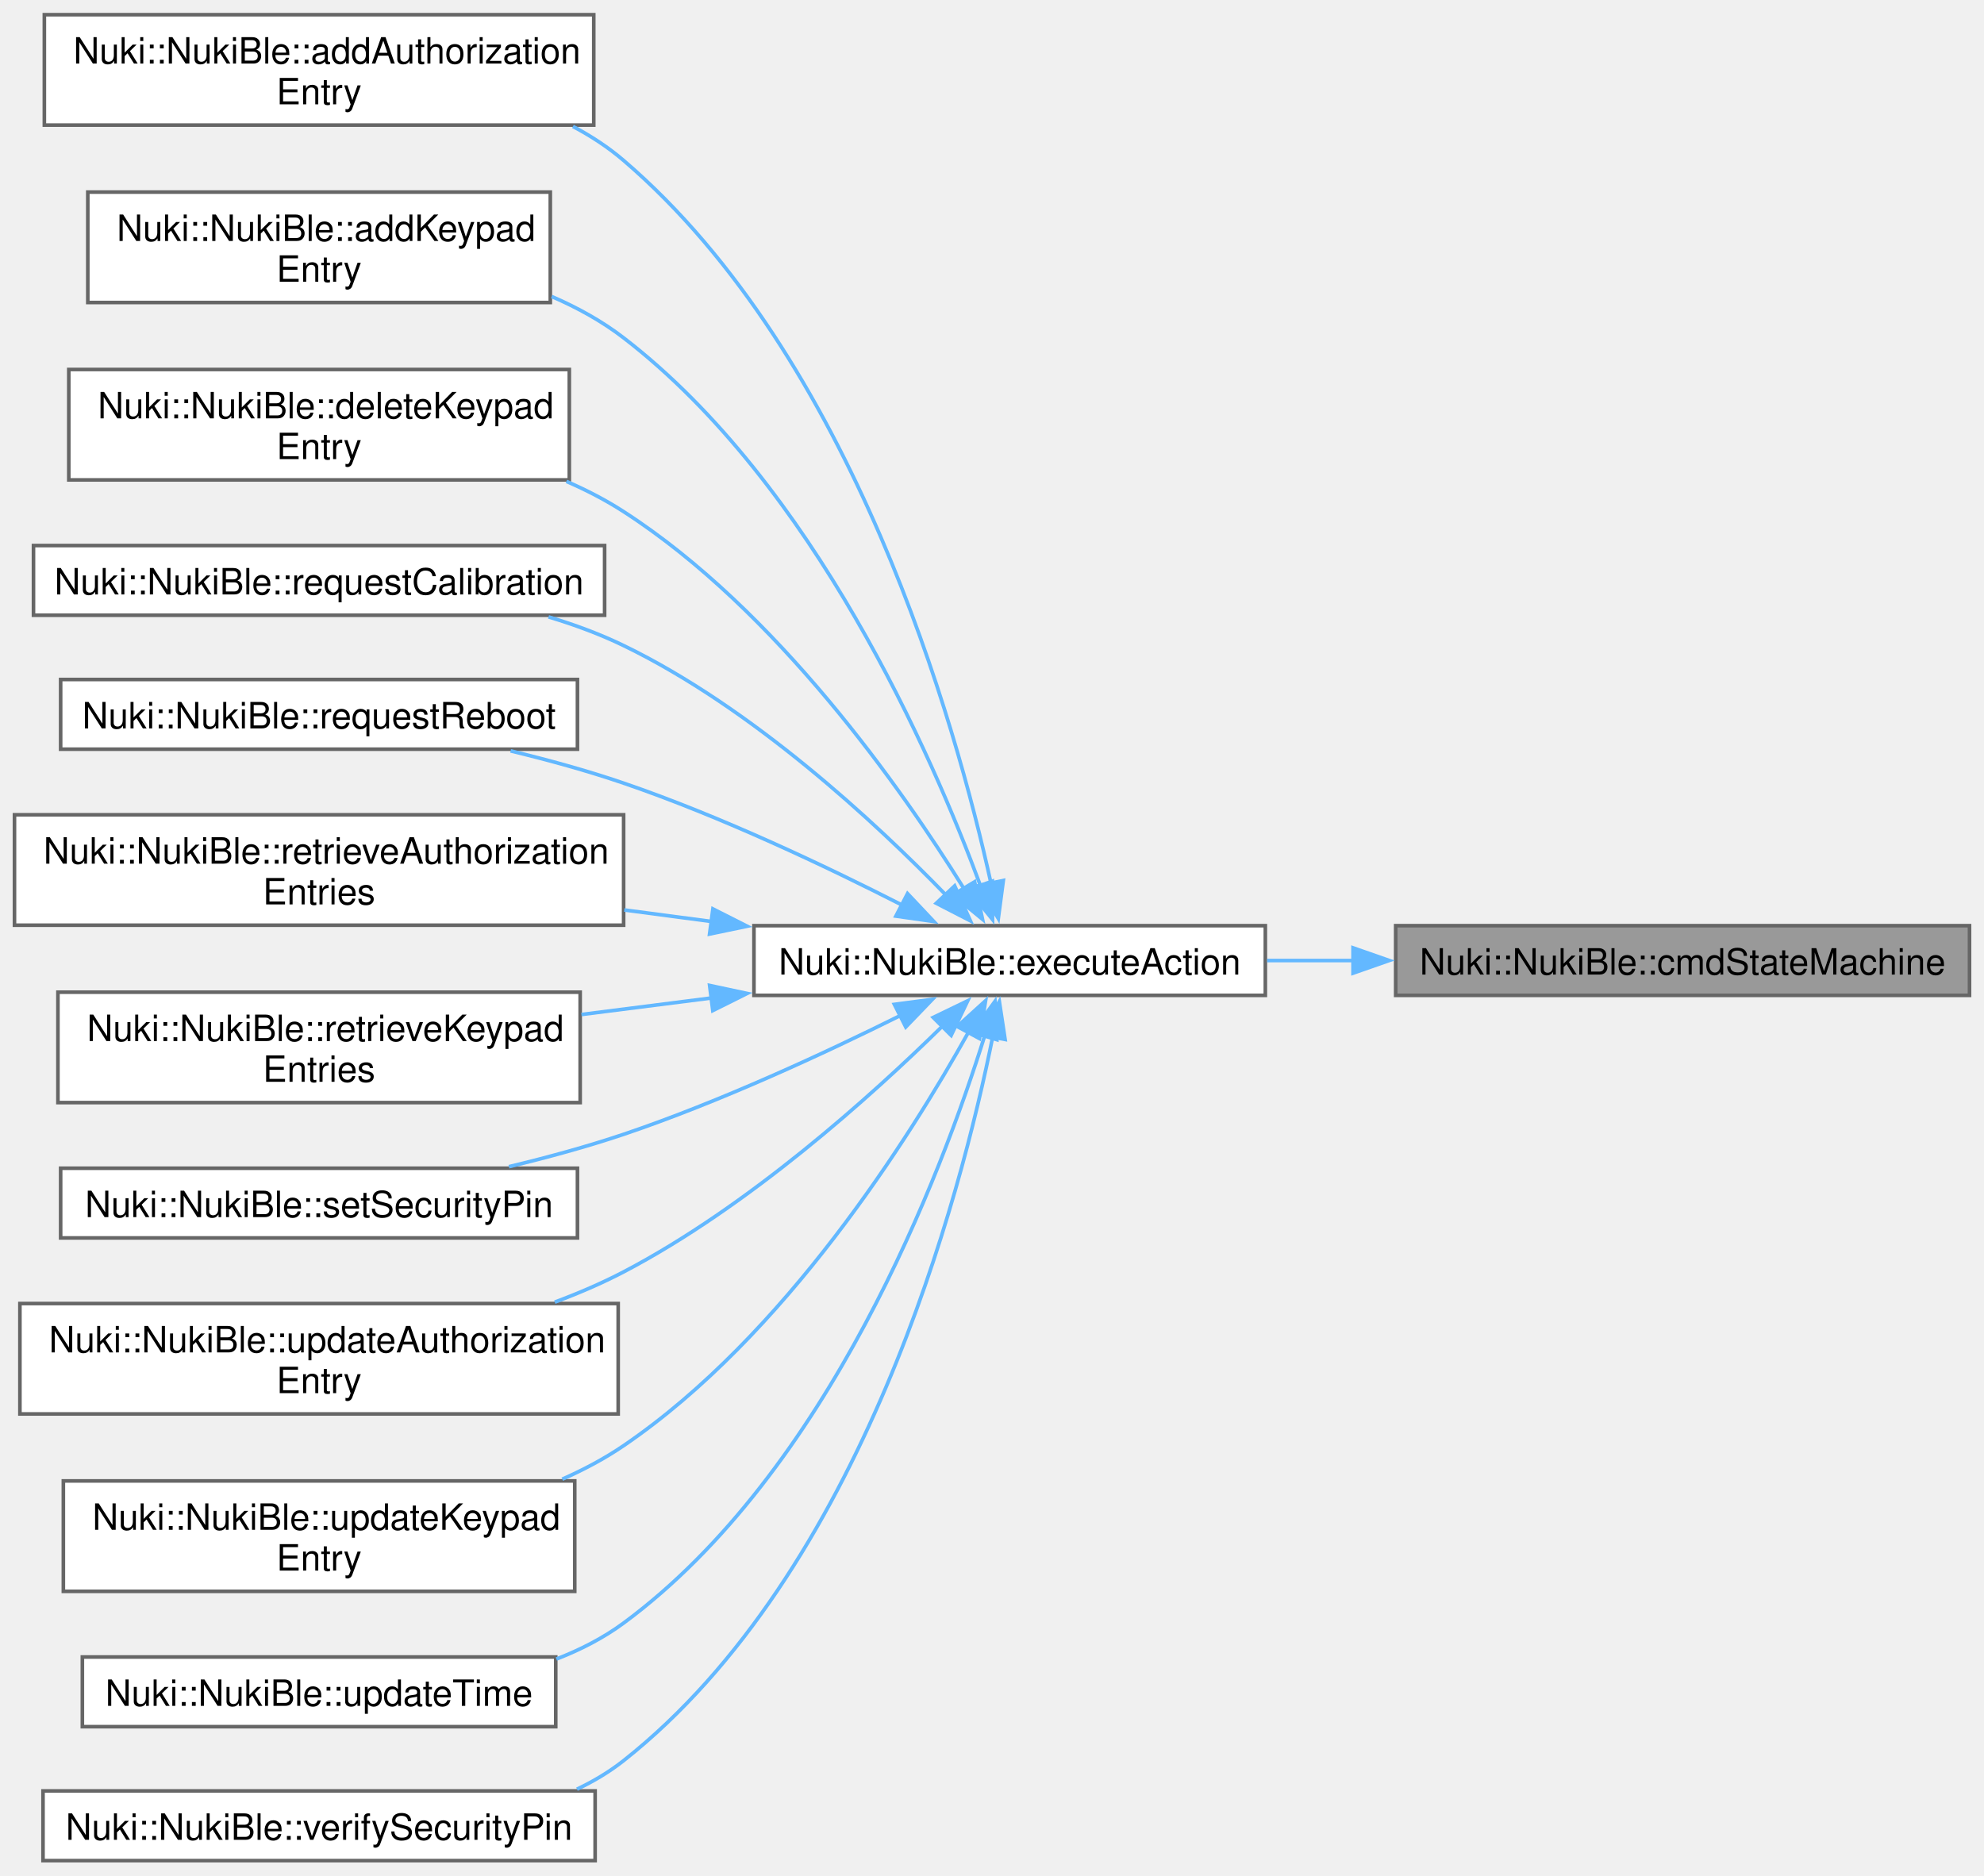
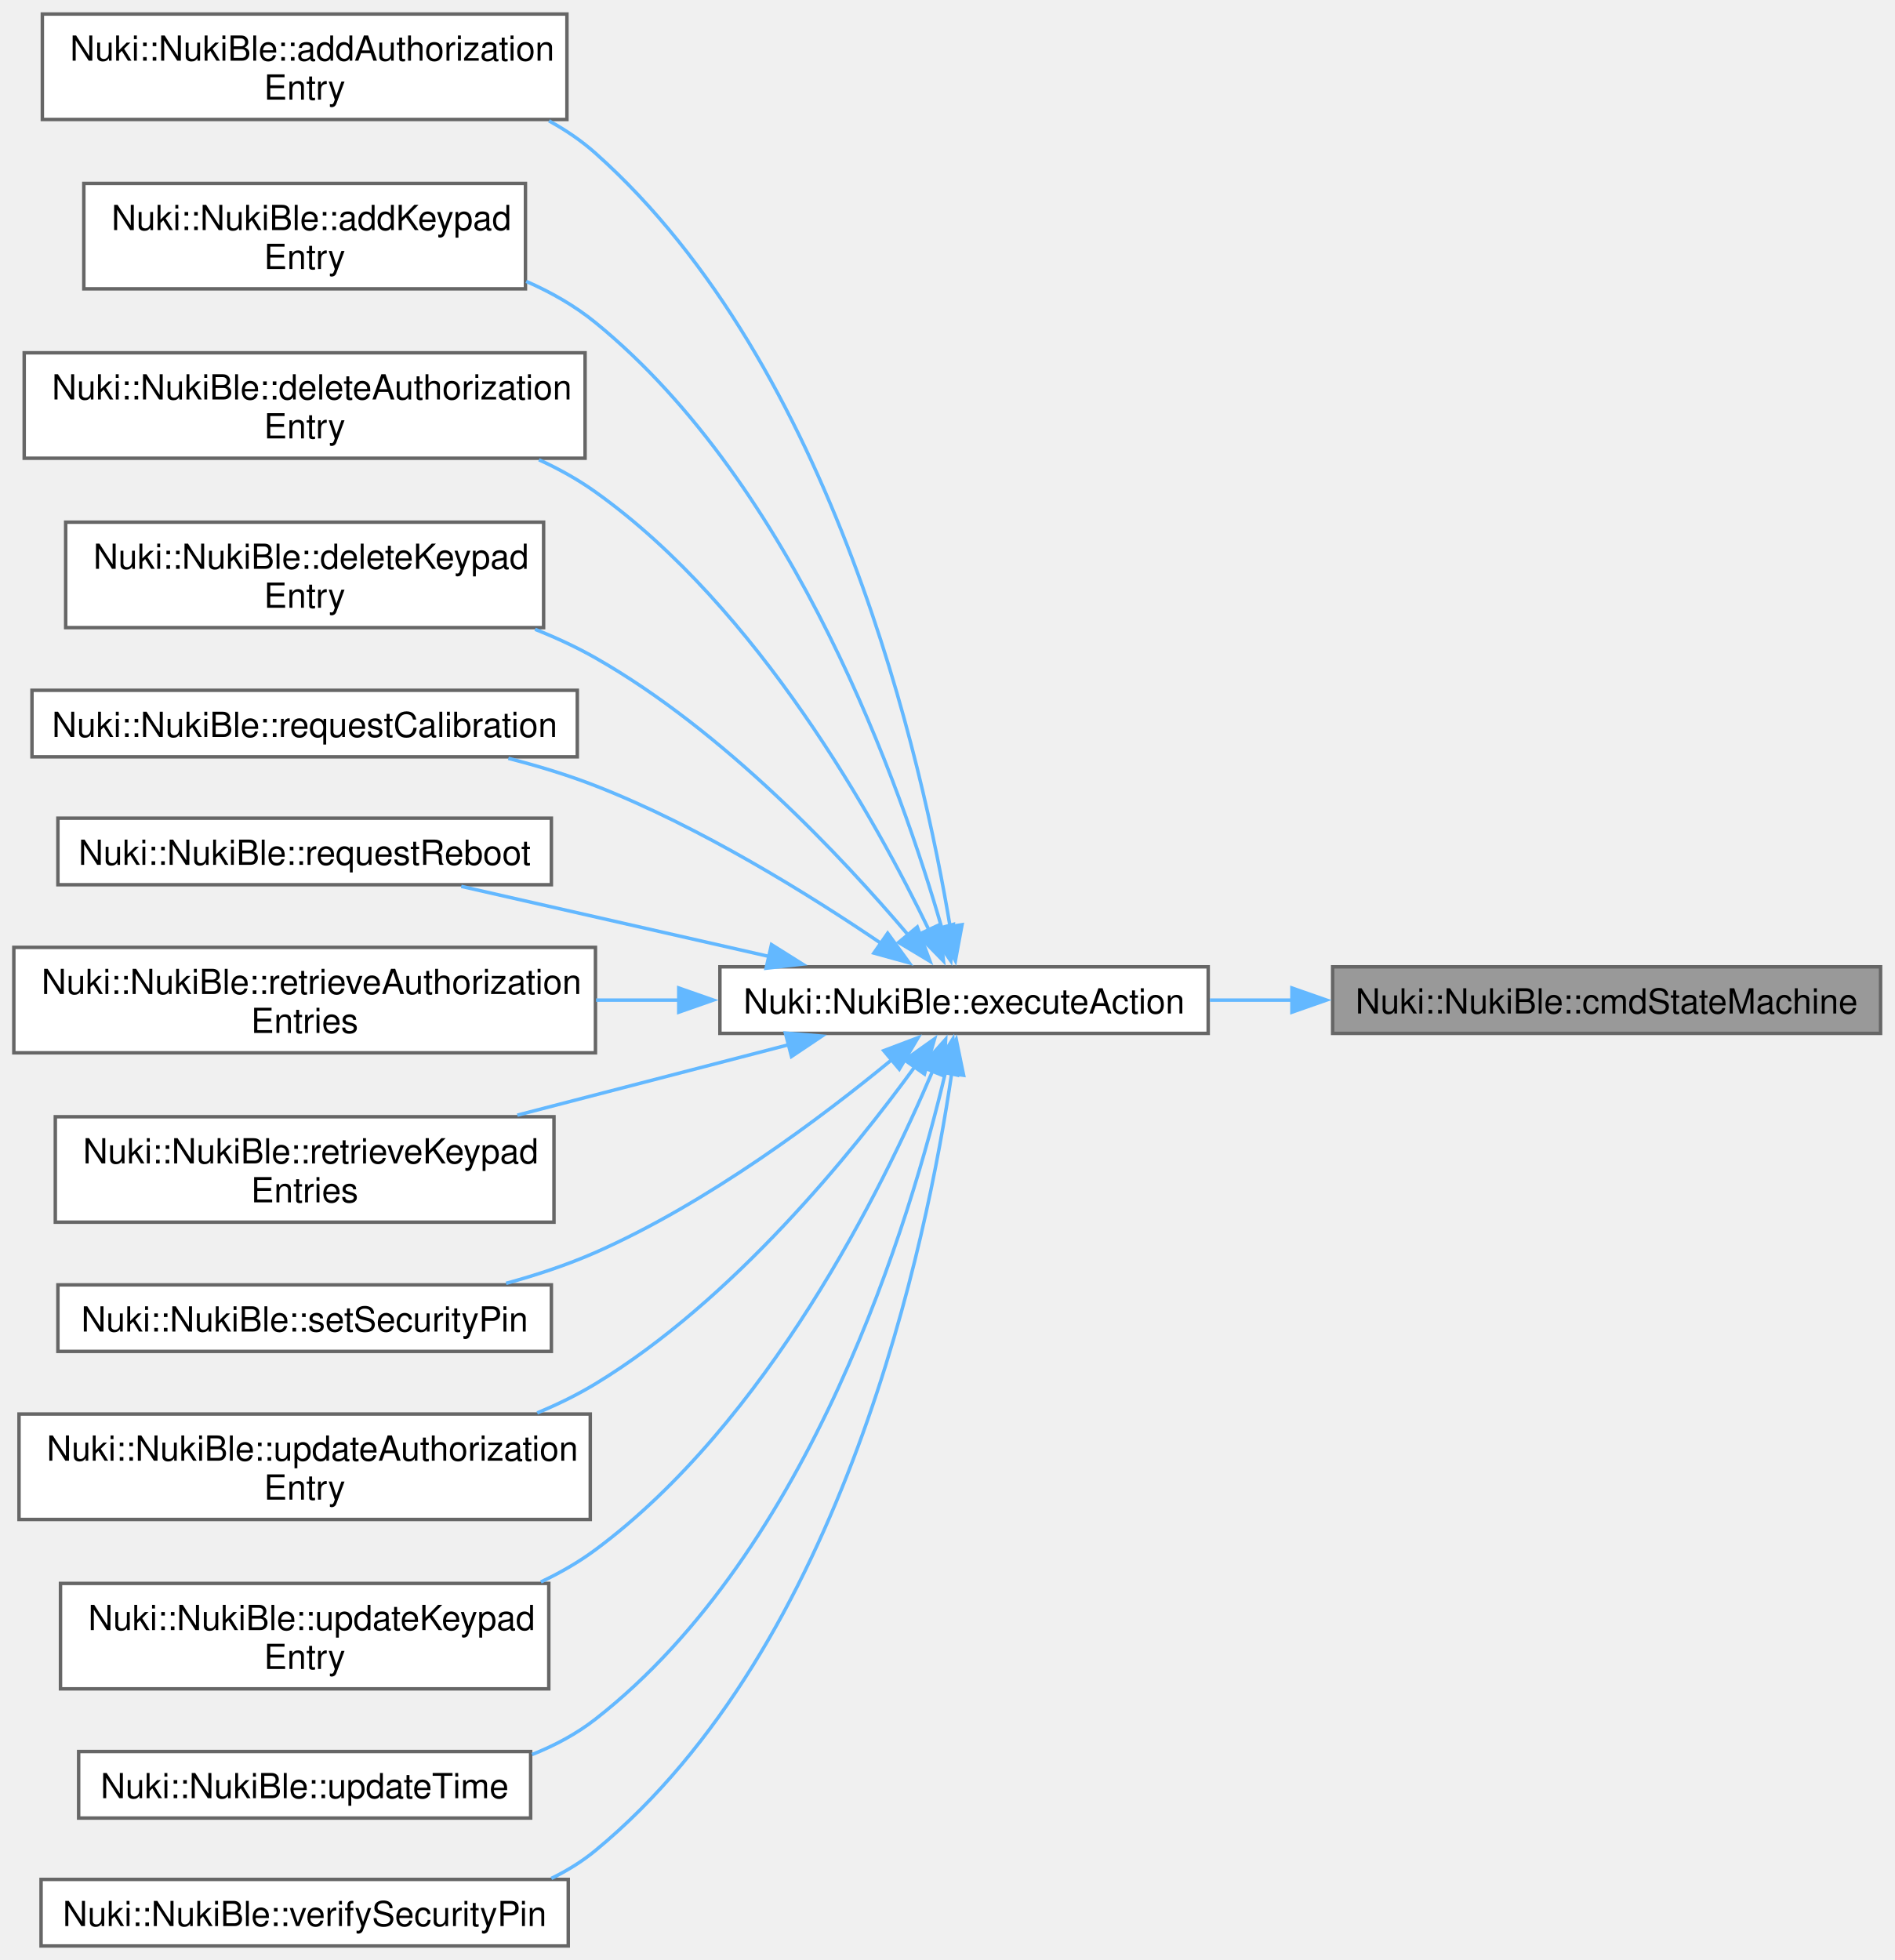
- <svg xmlns="http://www.w3.org/2000/svg" xmlns:xlink="http://www.w3.org/1999/xlink" width="548pt" height="518pt" viewBox="0.00 0.00 548.00 517.88">
-   <g id="graph0" class="graph" transform="scale(1 1) rotate(0) translate(4 513.88)">
+ <svg xmlns="http://www.w3.org/2000/svg" xmlns:xlink="http://www.w3.org/1999/xlink" width="548pt" height="567pt" viewBox="0.00 0.00 548.00 566.88">
+   <g id="graph0" class="graph" transform="scale(1 1) rotate(0) translate(4 562.88)">
    <g id="Node000001" class="node">
      <g id="a_Node000001">
        <a xlink:title=" ">
-           <polygon fill="#999999" stroke="#666666" points="540,-258.25 381.5,-258.25 381.5,-239 540,-239 540,-258.25" />
-           <text text-anchor="middle" x="460.75" y="-244.75" font-family="Helvetica,sans-Serif" font-size="10.00">Nuki::NukiBle::cmdStateMachine</text>
+           <polygon fill="#999999" stroke="#666666" points="540,-283.25 381.5,-283.25 381.5,-264 540,-264 540,-283.25" />
+           <text text-anchor="middle" x="460.75" y="-269.75" font-family="Helvetica,sans-Serif" font-size="10.00">Nuki::NukiBle::cmdStateMachine</text>
        </a>
      </g>
    </g>
    <g id="Node000002" class="node">
      <g id="a_Node000002">
        <a xlink:href="class_nuki_1_1_nuki_ble.html#af1f1e299e8d97e053bba80e92ba285d6" target="_top" xlink:title=" ">
-           <polygon fill="white" stroke="#666666" points="345.5,-258.25 204.25,-258.25 204.25,-239 345.5,-239 345.5,-258.25" />
-           <text text-anchor="middle" x="274.88" y="-244.75" font-family="Helvetica,sans-Serif" font-size="10.00">Nuki::NukiBle::executeAction</text>
+           <polygon fill="white" stroke="#666666" points="345.5,-283.25 204.25,-283.25 204.25,-264 345.5,-264 345.5,-283.25" />
+           <text text-anchor="middle" x="274.88" y="-269.75" font-family="Helvetica,sans-Serif" font-size="10.00">Nuki::NukiBle::executeAction</text>
        </a>
      </g>
    </g>
    <g id="edge1_Node000001_Node000002" class="edge">
      <g id="a_edge1_Node000001_Node000002">
        <a xlink:title=" ">
-           <path fill="none" stroke="#63b8ff" d="M369.92,-248.62C361.88,-248.62 353.82,-248.62 345.99,-248.62" />
-           <polygon fill="#63b8ff" stroke="#63b8ff" points="369.72,-252.13 379.72,-248.63 369.72,-245.13 369.72,-252.13" />
+           <path fill="none" stroke="#63b8ff" d="M369.92,-273.62C361.88,-273.62 353.82,-273.62 345.99,-273.62" />
+           <polygon fill="#63b8ff" stroke="#63b8ff" points="369.72,-277.13 379.72,-273.63 369.72,-270.13 369.72,-277.13" />
        </a>
      </g>
    </g>
    <g id="Node000003" class="node">
      <g id="a_Node000003">
        <a xlink:href="class_nuki_1_1_nuki_ble.html#a8c69d960c9034d3ae5877285b666f09c" target="_top" xlink:title="Sends a new authorization entry to the lock via BLE.">
-           <polygon fill="white" stroke="#666666" points="160,-509.88 8.25,-509.88 8.25,-479.38 160,-479.38 160,-509.88" />
-           <text text-anchor="start" x="16.25" y="-496.38" font-family="Helvetica,sans-Serif" font-size="10.00">Nuki::NukiBle::addAuthorization</text>
-           <text text-anchor="middle" x="84.12" y="-485.12" font-family="Helvetica,sans-Serif" font-size="10.00">Entry</text>
+           <polygon fill="white" stroke="#666666" points="160,-558.88 8.25,-558.88 8.25,-528.38 160,-528.38 160,-558.88" />
+           <text text-anchor="start" x="16.25" y="-545.38" font-family="Helvetica,sans-Serif" font-size="10.00">Nuki::NukiBle::addAuthorization</text>
+           <text text-anchor="middle" x="84.12" y="-534.12" font-family="Helvetica,sans-Serif" font-size="10.00">Entry</text>
        </a>
      </g>
    </g>
    <g id="edge2_Node000002_Node000003" class="edge">
      <g id="a_edge2_Node000002_Node000003">
        <a xlink:title=" ">
-           <path fill="none" stroke="#63b8ff" d="M269.71,-270.02C260,-314.04 231.73,-415.22 168.25,-469.62 164.02,-473.25 159.27,-476.36 154.25,-479.01" />
-           <polygon fill="#63b8ff" stroke="#63b8ff" points="273.13,-270.73 271.74,-260.23 266.28,-269.31 273.13,-270.73" />
+           <path fill="none" stroke="#63b8ff" d="M270.87,-294.71C263.01,-341.95 237.46,-456.94 168.25,-518.62 164.2,-522.23 159.65,-525.32 154.81,-527.97" />
+           <polygon fill="#63b8ff" stroke="#63b8ff" points="274.3,-295.44 272.37,-285.02 267.38,-294.36 274.3,-295.44" />
        </a>
      </g>
    </g>
    <g id="Node000004" class="node">
      <g id="a_Node000004">
        <a xlink:href="class_nuki_1_1_nuki_ble.html#ad96ef33212df343aa1433229f58f2ff7" target="_top" xlink:title="Send a new keypad entry to the lock via BLE.">
-           <polygon fill="white" stroke="#666666" points="148,-460.88 20.25,-460.88 20.25,-430.38 148,-430.38 148,-460.88" />
-           <text text-anchor="start" x="28.25" y="-447.38" font-family="Helvetica,sans-Serif" font-size="10.00">Nuki::NukiBle::addKeypad</text>
-           <text text-anchor="middle" x="84.12" y="-436.12" font-family="Helvetica,sans-Serif" font-size="10.00">Entry</text>
+           <polygon fill="white" stroke="#666666" points="148,-509.88 20.25,-509.88 20.25,-479.38 148,-479.38 148,-509.88" />
+           <text text-anchor="start" x="28.25" y="-496.38" font-family="Helvetica,sans-Serif" font-size="10.00">Nuki::NukiBle::addKeypad</text>
+           <text text-anchor="middle" x="84.12" y="-485.12" font-family="Helvetica,sans-Serif" font-size="10.00">Entry</text>
        </a>
      </g>
    </g>
    <g id="edge3_Node000002_Node000004" class="edge">
      <g id="a_edge3_Node000002_Node000004">
        <a xlink:title=" ">
-           <path fill="none" stroke="#63b8ff" d="M266.86,-269.17C253.49,-305.28 220.89,-380.1 168.25,-420.62 162.28,-425.22 155.47,-428.98 148.38,-432.04" />
-           <polygon fill="#63b8ff" stroke="#63b8ff" points="270.09,-270.54 270.15,-259.94 263.5,-268.19 270.09,-270.54" />
+           <path fill="none" stroke="#63b8ff" d="M268.43,-294.5C256.9,-334.54 226.21,-422.34 168.25,-469.62 162.29,-474.48 155.41,-478.4 148.21,-481.55" />
+           <polygon fill="#63b8ff" stroke="#63b8ff" points="271.78,-295.53 271.05,-284.96 265.03,-293.67 271.78,-295.53" />
        </a>
      </g>
    </g>
    <g id="Node000005" class="node">
      <g id="a_Node000005">
+         <a xlink:href="class_nuki_1_1_nuki_ble.html#afe0f8813341d3666aae927febd4ed866" target="_top" xlink:title="Deletes the authorization entry from the lock.">
+           <polygon fill="white" stroke="#666666" points="165.25,-460.88 3,-460.88 3,-430.38 165.25,-430.38 165.25,-460.88" />
+           <text text-anchor="start" x="11" y="-447.38" font-family="Helvetica,sans-Serif" font-size="10.00">Nuki::NukiBle::deleteAuthorization</text>
+           <text text-anchor="middle" x="84.12" y="-436.12" font-family="Helvetica,sans-Serif" font-size="10.00">Entry</text>
+         </a>
+       </g>
+     </g>
+     <g id="edge4_Node000002_Node000005" class="edge">
+       <g id="a_edge4_Node000002_Node000005">
+         <a xlink:title=" ">
+           <path fill="none" stroke="#63b8ff" d="M264.77,-293.81C249.42,-325.55 215.41,-386.96 168.25,-420.62 163.22,-424.21 157.67,-427.3 151.9,-429.94" />
+           <polygon fill="#63b8ff" stroke="#63b8ff" points="267.85,-295.48 268.92,-284.94 261.51,-292.51 267.85,-295.48" />
+         </a>
+       </g>
+     </g>
+     <g id="Node000006" class="node">
+       <g id="a_Node000006">
        <a xlink:href="class_nuki_1_1_nuki_ble.html#a1aacb6b629b0e93a6f819732ab95922b" target="_top" xlink:title="Delete a Keypad Entry.">
          <polygon fill="white" stroke="#666666" points="153.25,-411.88 15,-411.88 15,-381.38 153.25,-381.38 153.25,-411.88" />
          <text text-anchor="start" x="23" y="-398.38" font-family="Helvetica,sans-Serif" font-size="10.00">Nuki::NukiBle::deleteKeypad</text>
          <text text-anchor="middle" x="84.12" y="-387.12" font-family="Helvetica,sans-Serif" font-size="10.00">Entry</text>
        </a>
      </g>
    </g>
-     <g id="edge4_Node000002_Node000005" class="edge">
-       <g id="a_edge4_Node000002_Node000005">
-         <a xlink:title=" ">
-           <path fill="none" stroke="#63b8ff" d="M262.31,-268.39C245.21,-295.86 210.62,-345.28 168.25,-372.62 163.33,-375.8 157.98,-378.57 152.44,-380.97" />
-           <polygon fill="#63b8ff" stroke="#63b8ff" points="265.2,-270.38 267.38,-260.01 259.21,-266.75 265.2,-270.38" />
-         </a>
-       </g>
-     </g>
-     <g id="Node000006" class="node">
-       <g id="a_Node000006">
+     <g id="edge5_Node000002_Node000006" class="edge">
+       <g id="a_edge5_Node000002_Node000006">
+         <a xlink:title=" ">
+           <path fill="none" stroke="#63b8ff" d="M258.65,-292.54C239.73,-314.84 205.36,-351.52 168.25,-372.62 162.77,-375.74 156.84,-378.48 150.78,-380.89" />
+           <polygon fill="#63b8ff" stroke="#63b8ff" points="261.34,-294.78 265.03,-284.85 255.95,-290.31 261.34,-294.78" />
+         </a>
+       </g>
+     </g>
+     <g id="Node000007" class="node">
+       <g id="a_Node000007">
        <a xlink:href="class_nuki_1_1_nuki_ble.html#a5c80321a4355c9394be7a7de29133c7b" target="_top" xlink:title="Sends an calibration (mechanical) request to the lock via BLE.">
          <polygon fill="white" stroke="#666666" points="163,-363.25 5.25,-363.25 5.25,-344 163,-344 163,-363.25" />
          <text text-anchor="middle" x="84.12" y="-349.75" font-family="Helvetica,sans-Serif" font-size="10.00">Nuki::NukiBle::requestCalibration</text>
        </a>
      </g>
    </g>
-     <g id="edge5_Node000002_Node000006" class="edge">
-       <g id="a_edge5_Node000002_Node000006">
-         <a xlink:title=" ">
-           <path fill="none" stroke="#63b8ff" d="M257.22,-266.77C237.82,-286.76 203.85,-318.38 168.25,-335.62 161.74,-338.78 154.67,-341.39 147.51,-343.54" />
-           <polygon fill="#63b8ff" stroke="#63b8ff" points="259.69,-269.25 264.03,-259.59 254.61,-264.44 259.69,-269.25" />
-         </a>
-       </g>
-     </g>
-     <g id="Node000007" class="node">
-       <g id="a_Node000007">
+     <g id="edge6_Node000002_Node000007" class="edge">
+       <g id="a_edge6_Node000002_Node000007">
+         <a xlink:title=" ">
+           <path fill="none" stroke="#63b8ff" d="M251.04,-289.92C230.35,-303.97 198.55,-323.8 168.25,-335.62 160.27,-338.74 151.64,-341.36 143.06,-343.56" />
+           <polygon fill="#63b8ff" stroke="#63b8ff" points="252.78,-292.98 259.01,-284.41 248.79,-287.23 252.78,-292.98" />
+         </a>
+       </g>
+     </g>
+     <g id="Node000008" class="node">
+       <g id="a_Node000008">
        <a xlink:href="class_nuki_1_1_nuki_ble.html#a80e616a2f3d29be9d96d5233b9fefa1a" target="_top" xlink:title="Sends an reboot request to the lock via BLE.">
          <polygon fill="white" stroke="#666666" points="155.5,-326.25 12.75,-326.25 12.75,-307 155.5,-307 155.5,-326.25" />
          <text text-anchor="middle" x="84.12" y="-312.75" font-family="Helvetica,sans-Serif" font-size="10.00">Nuki::NukiBle::requestReboot</text>
        </a>
      </g>
    </g>
-     <g id="edge6_Node000002_Node000007" class="edge">
-       <g id="a_edge6_Node000002_Node000007">
-         <a xlink:title=" ">
-           <path fill="none" stroke="#63b8ff" d="M245.19,-263.93C224.32,-274.57 195.13,-288.43 168.25,-297.62 158.3,-301.03 147.48,-304 137.03,-306.53" />
-           <polygon fill="#63b8ff" stroke="#63b8ff" points="246.67,-267.11 253.94,-259.4 243.45,-260.89 246.67,-267.11" />
-         </a>
-       </g>
-     </g>
-     <g id="Node000008" class="node">
-       <g id="a_Node000008">
+     <g id="edge7_Node000002_Node000008" class="edge">
+       <g id="a_edge7_Node000002_Node000008">
+         <a xlink:title=" ">
+           <path fill="none" stroke="#63b8ff" d="M218.64,-286.21C190.24,-292.68 156.08,-300.46 129.43,-306.53" />
+           <polygon fill="#63b8ff" stroke="#63b8ff" points="219.17,-289.68 228.15,-284.04 217.62,-282.85 219.17,-289.68" />
+         </a>
+       </g>
+     </g>
+     <g id="Node000009" class="node">
+       <g id="a_Node000009">
        <a xlink:href="class_nuki_1_1_nuki_ble.html#a0fb824539f7166cc53162e94267f0db0" target="_top" xlink:title="Request the lock via BLE to send the existing authorizationentries.">
          <polygon fill="white" stroke="#666666" points="168.25,-288.88 0,-288.88 0,-258.38 168.25,-258.38 168.25,-288.88" />
          <text text-anchor="start" x="8" y="-275.38" font-family="Helvetica,sans-Serif" font-size="10.00">Nuki::NukiBle::retrieveAuthorization</text>
          <text text-anchor="middle" x="84.12" y="-264.12" font-family="Helvetica,sans-Serif" font-size="10.00">Entries</text>
        </a>
      </g>
    </g>
-     <g id="edge7_Node000002_Node000008" class="edge">
-       <g id="a_edge7_Node000002_Node000008">
-         <a xlink:title=" ">
-           <path fill="none" stroke="#63b8ff" d="M192.63,-259.39C184.62,-260.45 176.47,-261.53 168.43,-262.59" />
-           <polygon fill="#63b8ff" stroke="#63b8ff" points="192.91,-262.88 202.36,-258.1 191.99,-255.94 192.91,-262.88" />
-         </a>
-       </g>
-     </g>
-     <g id="Node000009" class="node">
-       <g id="a_Node000009">
+     <g id="edge8_Node000002_Node000009" class="edge">
+       <g id="a_edge8_Node000002_Node000009">
+         <a xlink:title=" ">
+           <path fill="none" stroke="#63b8ff" d="M192.36,-273.62C184.43,-273.62 176.38,-273.62 168.43,-273.62" />
+           <polygon fill="#63b8ff" stroke="#63b8ff" points="192.35,-277.13 202.35,-273.63 192.35,-270.13 192.35,-277.13" />
+         </a>
+       </g>
+     </g>
+     <g id="Node000010" class="node">
+       <g id="a_Node000010">
        <a xlink:href="class_nuki_1_1_nuki_ble.html#a6f669d52198915978c51ee441aec3c6d" target="_top" xlink:title="Request the lock via BLE to send the existing keypad entries.">
          <polygon fill="white" stroke="#666666" points="156.25,-239.88 12,-239.88 12,-209.38 156.25,-209.38 156.25,-239.88" />
          <text text-anchor="start" x="20" y="-226.38" font-family="Helvetica,sans-Serif" font-size="10.00">Nuki::NukiBle::retrieveKeypad</text>
          <text text-anchor="middle" x="84.12" y="-215.12" font-family="Helvetica,sans-Serif" font-size="10.00">Entries</text>
        </a>
      </g>
    </g>
-     <g id="edge8_Node000002_Node000009" class="edge">
-       <g id="a_edge8_Node000002_Node000009">
-         <a xlink:title=" ">
-           <path fill="none" stroke="#63b8ff" d="M192.52,-238.28C180.57,-236.76 168.33,-235.21 156.6,-233.71" />
-           <polygon fill="#63b8ff" stroke="#63b8ff" points="192,-241.74 202.36,-239.53 192.88,-234.8 192,-241.74" />
-         </a>
-       </g>
-     </g>
-     <g id="Node000010" class="node">
-       <g id="a_Node000010">
+     <g id="edge9_Node000002_Node000010" class="edge">
+       <g id="a_edge9_Node000002_Node000010">
+         <a xlink:title=" ">
+           <path fill="none" stroke="#63b8ff" d="M224.2,-260.73C200.13,-254.48 171.01,-246.92 145.65,-240.34" />
+           <polygon fill="#63b8ff" stroke="#63b8ff" points="223.2,-264.09 233.76,-263.21 224.96,-257.31 223.2,-264.09" />
+         </a>
+       </g>
+     </g>
+     <g id="Node000011" class="node">
+       <g id="a_Node000011">
        <a xlink:href="class_nuki_1_1_nuki_ble.html#a6603fe4282fcab83f3038400e2c70207" target="_top" xlink:title="Send the new pincode command to the lock via BLE (this command uses the earlier by saveSecurityPincod...">
          <polygon fill="white" stroke="#666666" points="155.5,-191.25 12.75,-191.25 12.75,-172 155.5,-172 155.5,-191.25" />
          <text text-anchor="middle" x="84.12" y="-177.75" font-family="Helvetica,sans-Serif" font-size="10.00">Nuki::NukiBle::setSecurityPin</text>
        </a>
      </g>
    </g>
-     <g id="edge9_Node000002_Node000010" class="edge">
-       <g id="a_edge9_Node000002_Node000010">
-         <a xlink:title=" ">
-           <path fill="none" stroke="#63b8ff" d="M244.77,-233.47C223.91,-223.09 194.9,-209.62 168.25,-200.62 158.15,-197.22 147.16,-194.22 136.57,-191.68" />
-           <polygon fill="#63b8ff" stroke="#63b8ff" points="243.03,-236.51 253.53,-237.89 246.18,-230.26 243.03,-236.51" />
-         </a>
-       </g>
-     </g>
-     <g id="Node000011" class="node">
-       <g id="a_Node000011">
+     <g id="edge10_Node000002_Node000011" class="edge">
+       <g id="a_edge10_Node000002_Node000011">
+         <a xlink:title=" ">
+           <path fill="none" stroke="#63b8ff" d="M254.11,-256.5C233.87,-239.83 200.83,-214.97 168.25,-200.62 160.12,-197.05 151.24,-194.1 142.4,-191.69" />
+           <polygon fill="#63b8ff" stroke="#63b8ff" points="251.65,-259 261.56,-262.75 256.15,-253.64 251.65,-259" />
+         </a>
+       </g>
+     </g>
+     <g id="Node000012" class="node">
+       <g id="a_Node000012">
        <a xlink:href="class_nuki_1_1_nuki_ble.html#af47efb4e020a327687327ad82963b347" target="_top" xlink:title="Sends an updated authorization entry to the lock via BLE.">
          <polygon fill="white" stroke="#666666" points="166.75,-153.88 1.5,-153.88 1.5,-123.38 166.75,-123.38 166.75,-153.88" />
          <text text-anchor="start" x="9.5" y="-140.38" font-family="Helvetica,sans-Serif" font-size="10.00">Nuki::NukiBle::updateAuthorization</text>
          <text text-anchor="middle" x="84.12" y="-129.12" font-family="Helvetica,sans-Serif" font-size="10.00">Entry</text>
        </a>
      </g>
    </g>
-     <g id="edge10_Node000002_Node000011" class="edge">
-       <g id="a_edge10_Node000002_Node000011">
-         <a xlink:title=" ">
-           <path fill="none" stroke="#63b8ff" d="M256.34,-230.53C236.61,-211.13 202.77,-180.69 168.25,-162.62 162.26,-159.49 155.81,-156.72 149.24,-154.27" />
-           <polygon fill="#63b8ff" stroke="#63b8ff" points="253.76,-232.9 263.3,-237.51 258.72,-227.95 253.76,-232.9" />
-         </a>
-       </g>
-     </g>
-     <g id="Node000012" class="node">
-       <g id="a_Node000012">
+     <g id="edge11_Node000002_Node000012" class="edge">
+       <g id="a_edge11_Node000002_Node000012">
+         <a xlink:title=" ">
+           <path fill="none" stroke="#63b8ff" d="M260.76,-254.53C242.75,-229.74 208.02,-186.77 168.25,-162.62 162.99,-159.43 157.28,-156.64 151.4,-154.21" />
+           <polygon fill="#63b8ff" stroke="#63b8ff" points="257.71,-256.28 266.35,-262.42 263.43,-252.24 257.71,-256.28" />
+         </a>
+       </g>
+     </g>
+     <g id="Node000013" class="node">
+       <g id="a_Node000013">
        <a xlink:href="class_nuki_1_1_nuki_ble.html#a0f1be2034e079e676a7771dfb775df81" target="_top" xlink:title="Send an updated keypad entry to the lock via BLE.">
          <polygon fill="white" stroke="#666666" points="154.75,-104.88 13.5,-104.88 13.5,-74.38 154.75,-74.38 154.75,-104.88" />
          <text text-anchor="start" x="21.5" y="-91.38" font-family="Helvetica,sans-Serif" font-size="10.00">Nuki::NukiBle::updateKeypad</text>
          <text text-anchor="middle" x="84.12" y="-80.12" font-family="Helvetica,sans-Serif" font-size="10.00">Entry</text>
        </a>
      </g>
    </g>
-     <g id="edge11_Node000002_Node000012" class="edge">
-       <g id="a_edge11_Node000002_Node000012">
-         <a xlink:title=" ">
-           <path fill="none" stroke="#63b8ff" d="M263.61,-229.01C247.32,-199.76 212.76,-144.93 168.25,-114.62 163.02,-111.06 157.27,-108 151.3,-105.36" />
-           <polygon fill="#63b8ff" stroke="#63b8ff" points="260.39,-230.4 268.23,-237.53 266.54,-227.07 260.39,-230.4" />
-         </a>
-       </g>
-     </g>
-     <g id="Node000013" class="node">
-       <g id="a_Node000013">
+     <g id="edge12_Node000002_Node000013" class="edge">
+       <g id="a_edge12_Node000002_Node000013">
+         <a xlink:title=" ">
+           <path fill="none" stroke="#63b8ff" d="M265.83,-253.22C251.42,-219.34 218.01,-151.54 168.25,-114.62 163.41,-111.03 158.05,-107.95 152.46,-105.31" />
+           <polygon fill="#63b8ff" stroke="#63b8ff" points="262.51,-254.37 269.55,-262.29 268.99,-251.71 262.51,-254.37" />
+         </a>
+       </g>
+     </g>
+     <g id="Node000014" class="node">
+       <g id="a_Node000014">
        <a xlink:href="class_nuki_1_1_nuki_ble.html#aac2e6b5ca939d23e8f590519b78df9f1" target="_top" xlink:title="Sends the time to be set to the lock via BLE.">
          <polygon fill="white" stroke="#666666" points="149.5,-56.25 18.75,-56.25 18.75,-37 149.5,-37 149.5,-56.25" />
          <text text-anchor="middle" x="84.12" y="-42.75" font-family="Helvetica,sans-Serif" font-size="10.00">Nuki::NukiBle::updateTime</text>
        </a>
      </g>
    </g>
-     <g id="edge12_Node000002_Node000013" class="edge">
-       <g id="a_edge12_Node000002_Node000013">
-         <a xlink:title=" ">
-           <path fill="none" stroke="#63b8ff" d="M268.03,-227.99C256.06,-189.65 224.97,-107.5 168.25,-65.62 162.65,-61.49 156.31,-58.24 149.68,-55.68" />
-           <polygon fill="#63b8ff" stroke="#63b8ff" points="264.61,-228.77 270.82,-237.35 271.32,-226.76 264.61,-228.77" />
-         </a>
-       </g>
-     </g>
-     <g id="Node000014" class="node">
-       <g id="a_Node000014">
+     <g id="edge13_Node000002_Node000014" class="edge">
+       <g id="a_edge13_Node000002_Node000014">
+         <a xlink:title=" ">
+           <path fill="none" stroke="#63b8ff" d="M269.53,-252.86C259.55,-210.62 230.88,-114.51 168.25,-65.62 162.77,-61.34 156.49,-57.99 149.91,-55.38" />
+           <polygon fill="#63b8ff" stroke="#63b8ff" points="266.07,-253.45 271.67,-262.44 272.9,-251.92 266.07,-253.45" />
+         </a>
+       </g>
+     </g>
+     <g id="Node000015" class="node">
+       <g id="a_Node000015">
        <a xlink:href="class_nuki_1_1_nuki_ble.html#a2c962e2c69d9063972790109704dd233" target="_top" xlink:title="Send the verify pincode command via BLE to the lock. This command uses the earlier by saveSecurityPin...">
          <polygon fill="white" stroke="#666666" points="160.38,-19.25 7.88,-19.25 7.88,0 160.38,0 160.38,-19.25" />
          <text text-anchor="middle" x="84.12" y="-5.75" font-family="Helvetica,sans-Serif" font-size="10.00">Nuki::NukiBle::verifySecurityPin</text>
        </a>
      </g>
    </g>
-     <g id="edge13_Node000002_Node000014" class="edge">
-       <g id="a_edge13_Node000002_Node000014">
-         <a xlink:title=" ">
-           <path fill="none" stroke="#63b8ff" d="M270.23,-227.73C261.34,-183.42 234.27,-79.83 168.25,-27.62 164.31,-24.51 159.95,-21.91 155.36,-19.73" />
-           <polygon fill="#63b8ff" stroke="#63b8ff" points="266.74,-228.12 272.03,-237.3 273.62,-226.82 266.74,-228.12" />
+     <g id="edge14_Node000002_Node000015" class="edge">
+       <g id="a_edge14_Node000002_Node000015">
+         <a xlink:title=" ">
+           <path fill="none" stroke="#63b8ff" d="M271.29,-252.39C264.25,-204.35 240.21,-86.92 168.25,-27.62 164.38,-24.43 160.06,-21.77 155.5,-19.55" />
+           <polygon fill="#63b8ff" stroke="#63b8ff" points="267.81,-252.81 272.61,-262.25 274.75,-251.87 267.81,-252.81" />
        </a>
      </g>
    </g>
  </g>
</svg>
